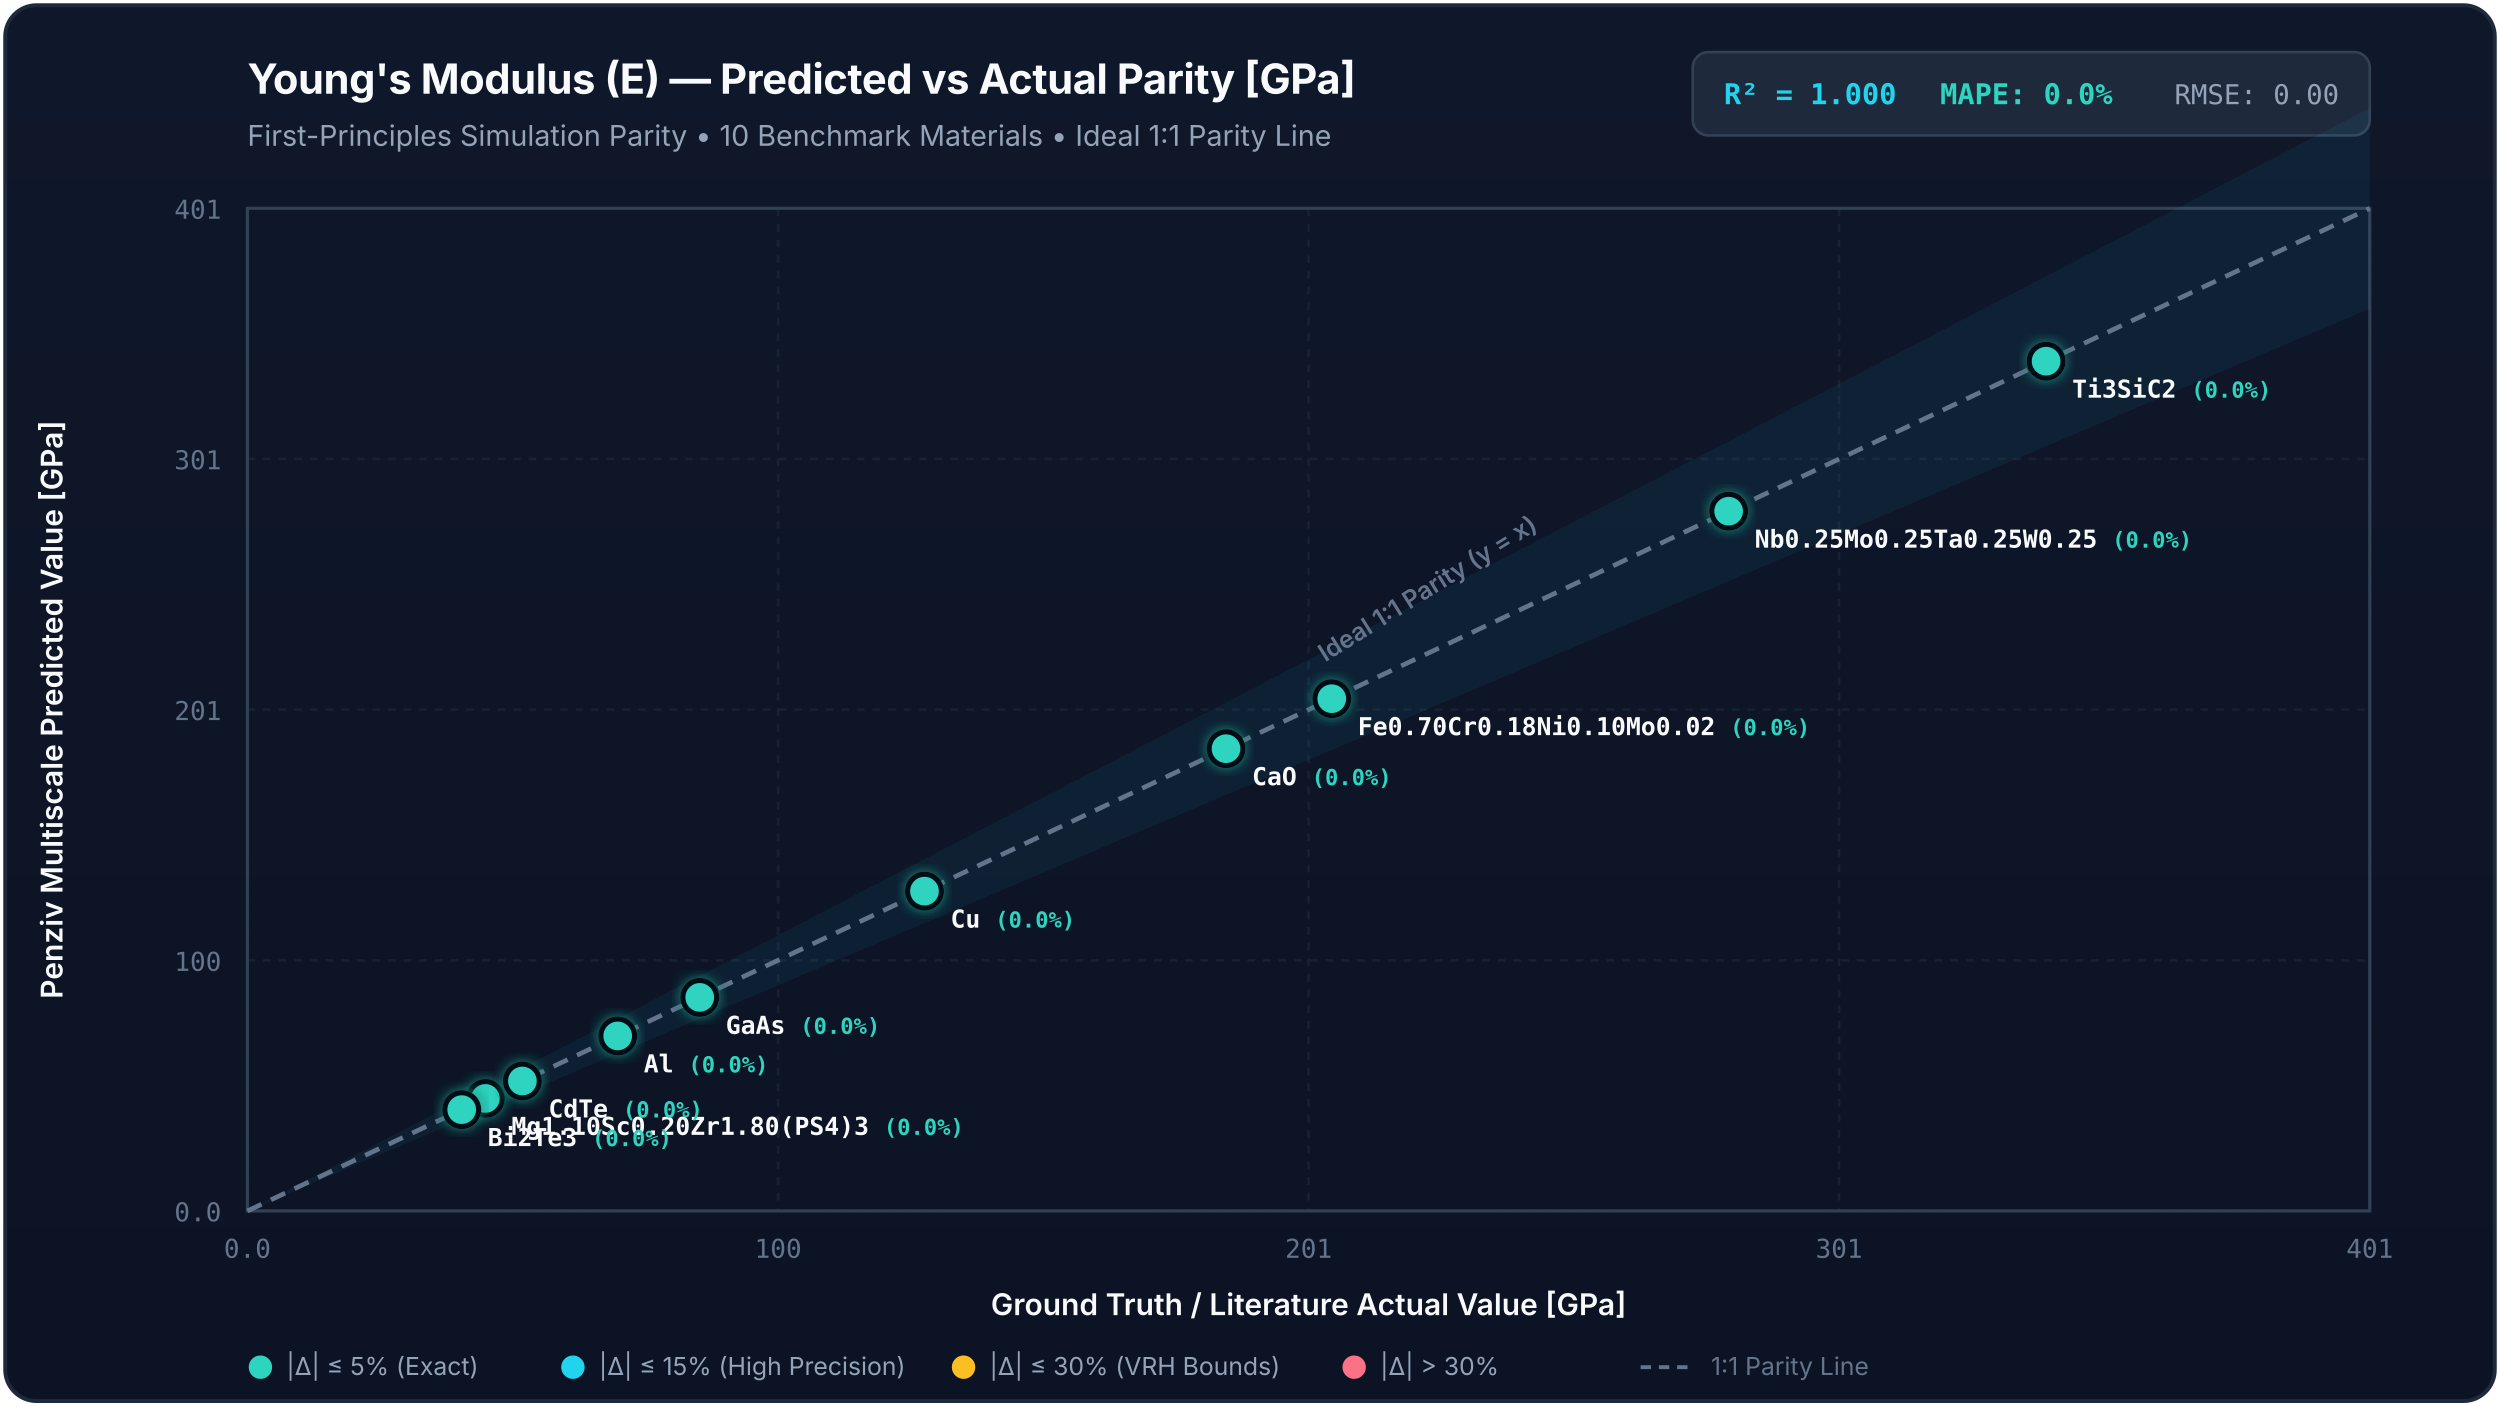
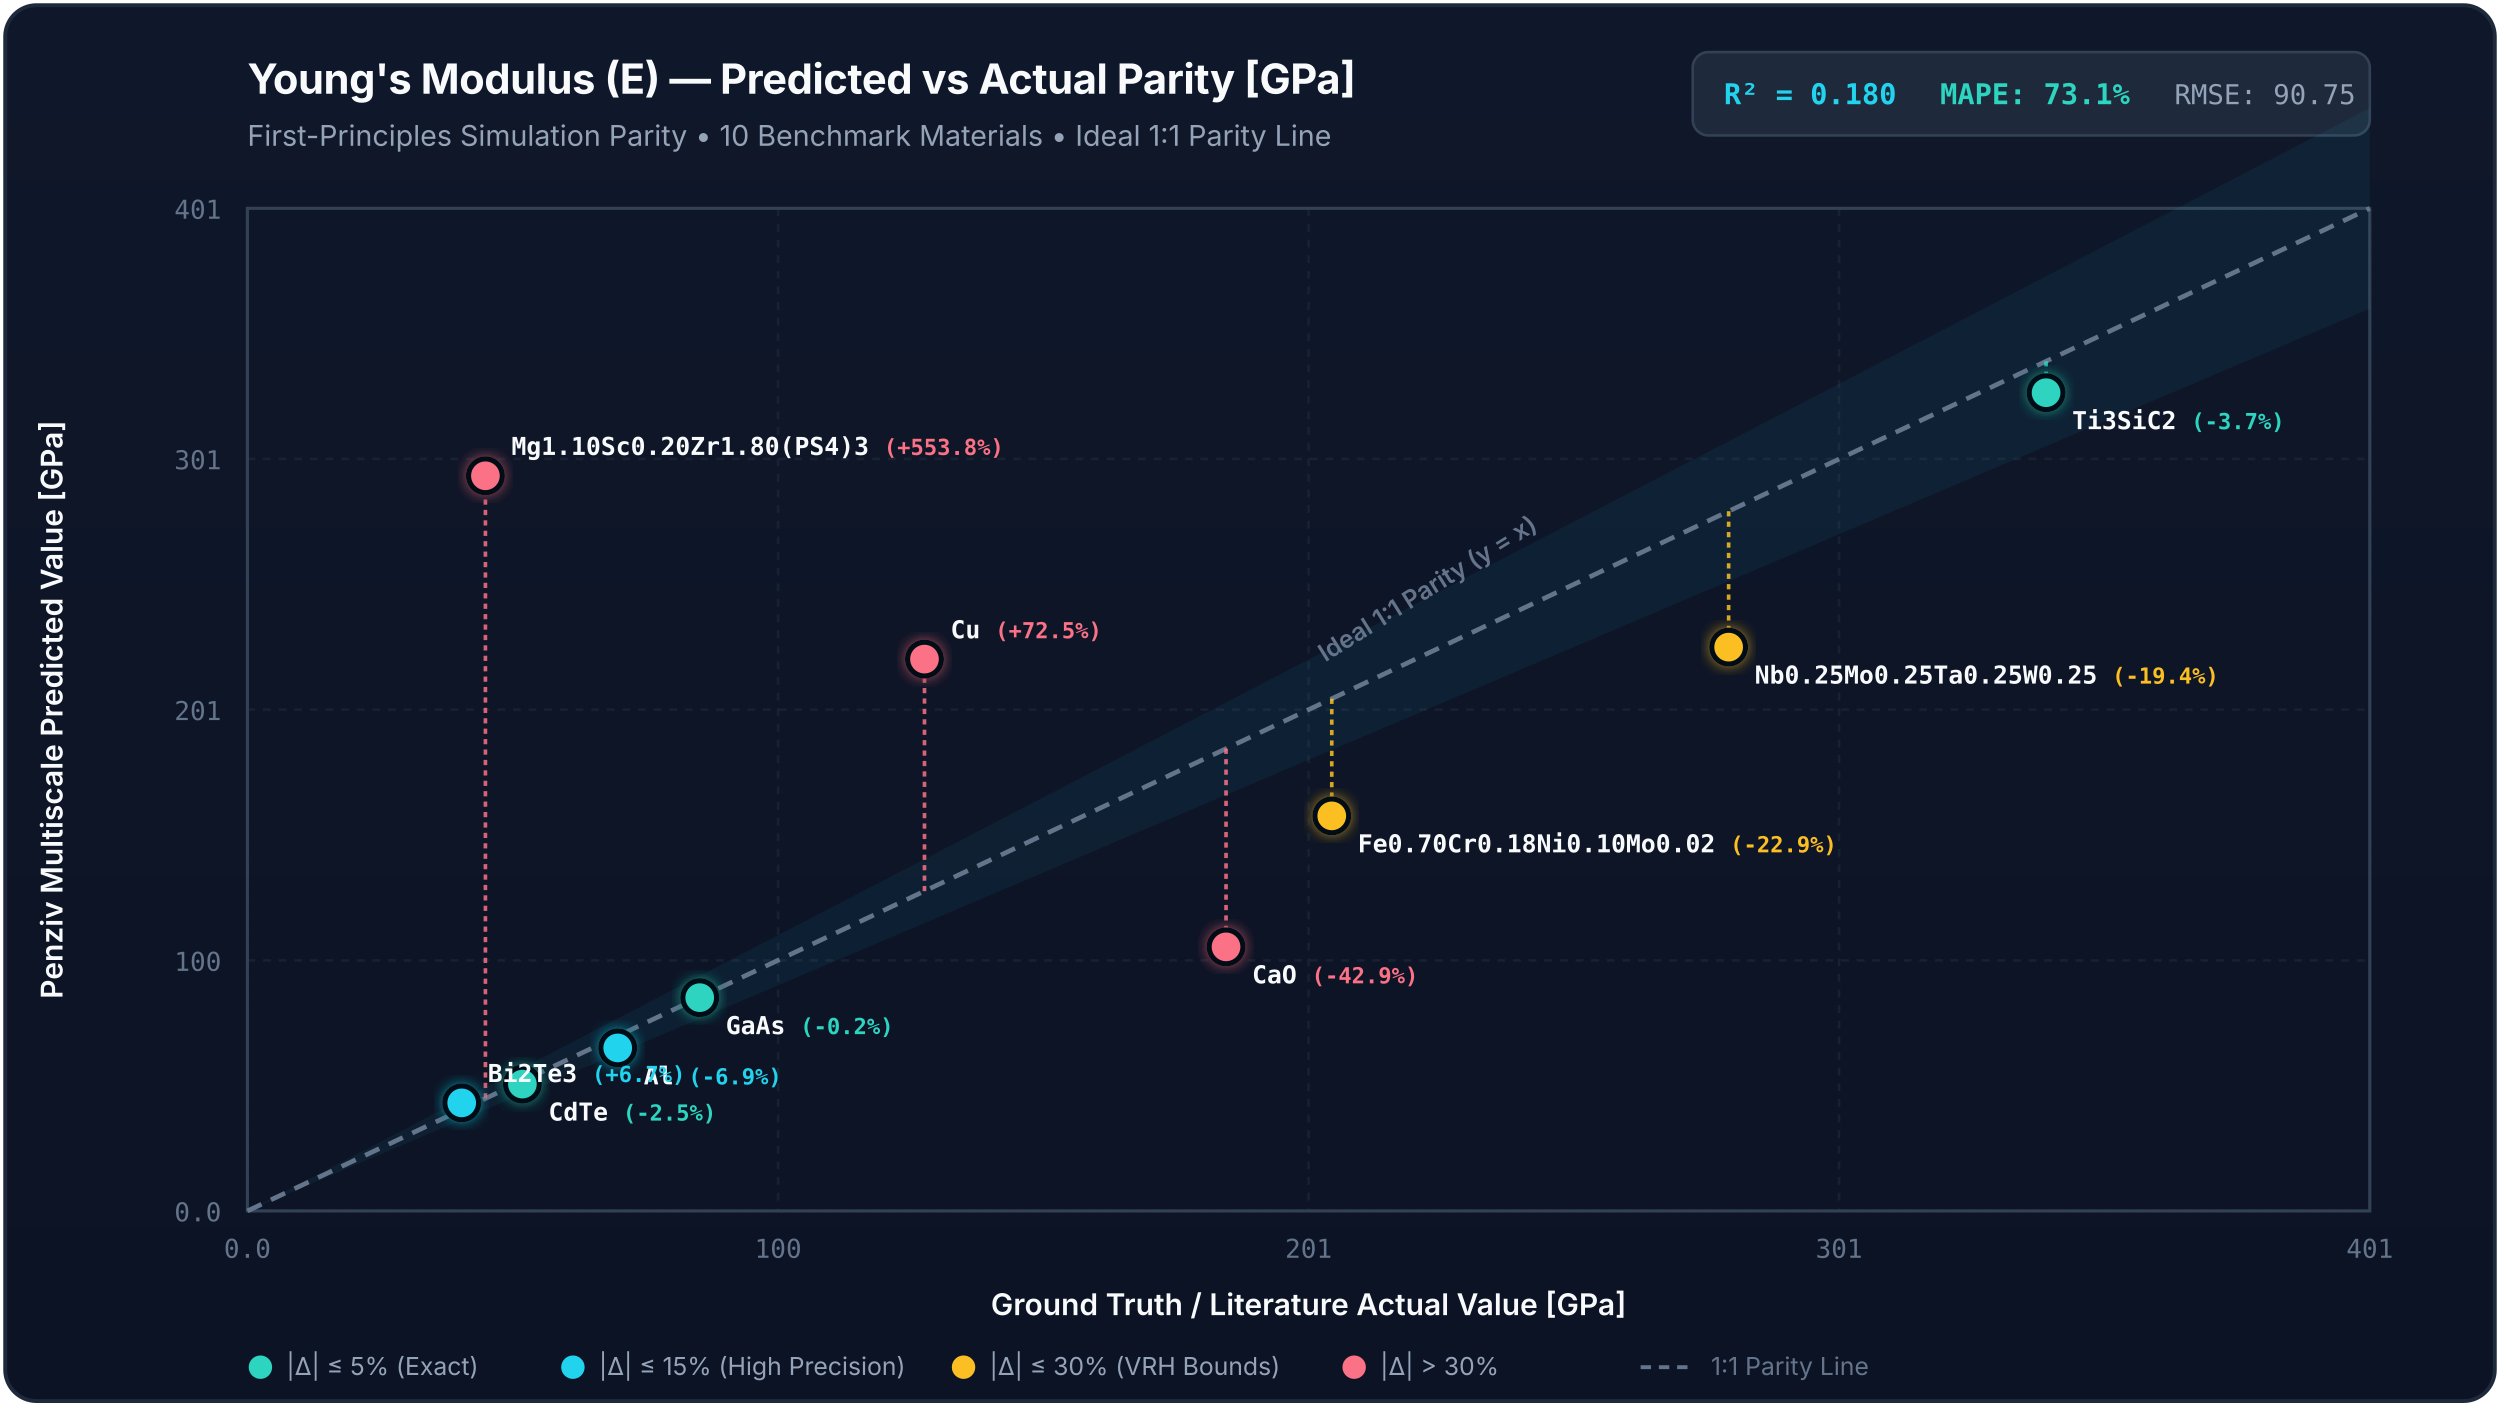
<svg xmlns="http://www.w3.org/2000/svg" viewBox="0 0 960 540" width="100%" height="auto" style="background-color: #040D18; border-radius: 12px; font-family: Inter, -apple-system, sans-serif;">
  <defs>
    <linearGradient id="gradParityCard" x1="0" y1="0" x2="0" y2="1">
      <stop offset="0%" stop-color="#0F172A" />
      <stop offset="100%" stop-color="#0B1324" />
    </linearGradient>
    <filter id="glowEffect" x="-30%" y="-30%" width="160%" height="160%">
      <feGaussianBlur stdDeviation="3" result="blur" />
      <feComposite in="SourceGraphic" in2="blur" operator="over" />
    </filter>
  </defs>
  <rect x="2" y="2" width="956" height="536" rx="12" fill="url(#gradParityCard)" stroke="#1E293B" stroke-width="1.5" />
  <text x="95" y="36" fill="#F8FAFC" font-size="16" font-weight="700" letter-spacing="-0.01em">Young's Modulus (E) — Predicted vs Actual Parity [GPa]</text>
  <text x="95" y="56" fill="#94A3B8" font-size="11">First-Principles Simulation Parity • 10 Benchmark Materials • Ideal 1:1 Parity Line</text>
  <g transform="translate(650, 20)">
    <rect width="260" height="32" rx="6" fill="#1E293B" stroke="#334155" stroke-width="1" />
-     <text x="12" y="20" fill="#22D3EE" font-family="JetBrains Mono, monospace" font-size="11" font-weight="700">R² = 1.000</text>
-     <text x="95" y="20" fill="#2DD4BF" font-family="JetBrains Mono, monospace" font-size="11" font-weight="700">MAPE: 0.0%</text>
-     <text x="185" y="20" fill="#94A3B8" font-family="JetBrains Mono, monospace" font-size="10.5">RMSE: 0.00</text>
+     <text x="12" y="20" fill="#22D3EE" font-family="JetBrains Mono, monospace" font-size="11" font-weight="700">R² = 0.180</text>
+     <text x="95" y="20" fill="#2DD4BF" font-family="JetBrains Mono, monospace" font-size="11" font-weight="700">MAPE: 73.1%</text>
+     <text x="185" y="20" fill="#94A3B8" font-family="JetBrains Mono, monospace" font-size="10.5">RMSE: 90.75</text>
  </g>
  <line x1="95.0" y1="80" x2="95.0" y2="465" stroke="#1E293B" stroke-width="1" stroke-dasharray="3,3" opacity="0.6" />
  <line x1="95" y1="465.0" x2="910" y2="465.0" stroke="#1E293B" stroke-width="1" stroke-dasharray="3,3" opacity="0.6" />
  <text x="85" y="469.0" fill="#64748B" font-family="JetBrains Mono, monospace" font-size="10" text-anchor="end">0.0</text>
  <text x="95.0" y="483.0" fill="#64748B" font-family="JetBrains Mono, monospace" font-size="10" text-anchor="middle">0.0</text>
  <line x1="298.8" y1="80" x2="298.8" y2="465" stroke="#1E293B" stroke-width="1" stroke-dasharray="3,3" opacity="0.6" />
  <line x1="95" y1="368.8" x2="910" y2="368.8" stroke="#1E293B" stroke-width="1" stroke-dasharray="3,3" opacity="0.6" />
  <text x="85" y="372.8" fill="#64748B" font-family="JetBrains Mono, monospace" font-size="10" text-anchor="end">100</text>
  <text x="298.8" y="483.0" fill="#64748B" font-family="JetBrains Mono, monospace" font-size="10" text-anchor="middle">100</text>
  <line x1="502.5" y1="80" x2="502.5" y2="465" stroke="#1E293B" stroke-width="1" stroke-dasharray="3,3" opacity="0.6" />
  <line x1="95" y1="272.5" x2="910" y2="272.5" stroke="#1E293B" stroke-width="1" stroke-dasharray="3,3" opacity="0.6" />
  <text x="85" y="276.5" fill="#64748B" font-family="JetBrains Mono, monospace" font-size="10" text-anchor="end">201</text>
  <text x="502.5" y="483.0" fill="#64748B" font-family="JetBrains Mono, monospace" font-size="10" text-anchor="middle">201</text>
  <line x1="706.2" y1="80" x2="706.2" y2="465" stroke="#1E293B" stroke-width="1" stroke-dasharray="3,3" opacity="0.6" />
  <line x1="95" y1="176.2" x2="910" y2="176.2" stroke="#1E293B" stroke-width="1" stroke-dasharray="3,3" opacity="0.6" />
  <text x="85" y="180.2" fill="#64748B" font-family="JetBrains Mono, monospace" font-size="10" text-anchor="end">301</text>
  <text x="706.2" y="483.0" fill="#64748B" font-family="JetBrains Mono, monospace" font-size="10" text-anchor="middle">301</text>
  <line x1="910.0" y1="80" x2="910.0" y2="465" stroke="#1E293B" stroke-width="1" stroke-dasharray="3,3" opacity="0.6" />
  <line x1="95" y1="80.0" x2="910" y2="80.0" stroke="#1E293B" stroke-width="1" stroke-dasharray="3,3" opacity="0.6" />
  <text x="85" y="84.0" fill="#64748B" font-family="JetBrains Mono, monospace" font-size="10" text-anchor="end">401</text>
  <text x="910.0" y="483.0" fill="#64748B" font-family="JetBrains Mono, monospace" font-size="10" text-anchor="middle">401</text>
  <rect x="95" y="80" width="815" height="385" fill="none" stroke="#334155" stroke-width="1.2" />
  <polygon points="95.0,465.0 910.0,41.5 910.0,118.5 95.0,465.0" fill="#22D3EE" opacity="0.06" />
  <line x1="95.0" y1="465.0" x2="910.0" y2="80.0" stroke="#64748B" stroke-width="1.8" stroke-dasharray="6,4" />
  <text x="517.5" y="260.5" fill="#64748B" font-size="9.5" font-weight="600" transform="rotate(-32 502.5 272.5)">Ideal 1:1 Parity (y = x)</text>
  <text x="502.5" y="505.0" fill="#F8FAFC" font-size="11.5" font-weight="600" text-anchor="middle">Ground Truth / Literature Actual Value  [GPa]</text>
  <text x="24" y="272.5" fill="#F8FAFC" font-size="11.5" font-weight="600" text-anchor="middle" transform="rotate(-90 24 272.5)">Penziv Multiscale Predicted Value  [GPa]</text>
-   <line x1="355.0" y1="342.2" x2="355.0" y2="342.2" stroke="#2DD4BF" stroke-width="1.4" stroke-dasharray="2,2" opacity="0.85" />
-   <circle cx="355.0" cy="342.2" r="6.5" fill="#2DD4BF" stroke="#040D18" stroke-width="2" filter="url(#glowEffect)" />
-   <text x="365.0" y="356.2" fill="#F8FAFC" font-family="JetBrains Mono, monospace" font-size="9.5" font-weight="700" text-anchor="start">Cu <tspan fill="#2DD4BF" font-size="8.5">(0.0%)</tspan>
+   <line x1="355.0" y1="342.2" x2="355.0" y2="253.1" stroke="#FB7185" stroke-width="1.4" stroke-dasharray="2,2" opacity="0.85" />
+   <circle cx="355.0" cy="253.1" r="6.5" fill="#FB7185" stroke="#040D18" stroke-width="2" filter="url(#glowEffect)" />
+   <text x="365.0" y="245.1" fill="#F8FAFC" font-family="JetBrains Mono, monospace" font-size="9.5" font-weight="700" text-anchor="start">Cu <tspan fill="#FB7185" font-size="8.5">(+72.5%)</tspan>
  </text>
-   <line x1="237.2" y1="397.8" x2="237.2" y2="397.8" stroke="#2DD4BF" stroke-width="1.4" stroke-dasharray="2,2" opacity="0.85" />
-   <circle cx="237.2" cy="397.8" r="6.5" fill="#2DD4BF" stroke="#040D18" stroke-width="2" filter="url(#glowEffect)" />
-   <text x="247.2" y="411.8" fill="#F8FAFC" font-family="JetBrains Mono, monospace" font-size="9.5" font-weight="700" text-anchor="start">Al <tspan fill="#2DD4BF" font-size="8.5">(0.0%)</tspan>
+   <line x1="237.2" y1="397.8" x2="237.2" y2="402.4" stroke="#22D3EE" stroke-width="1.4" stroke-dasharray="2,2" opacity="0.85" />
+   <circle cx="237.2" cy="402.4" r="6.5" fill="#22D3EE" stroke="#040D18" stroke-width="2" filter="url(#glowEffect)" />
+   <text x="247.2" y="416.4" fill="#F8FAFC" font-family="JetBrains Mono, monospace" font-size="9.5" font-weight="700" text-anchor="start">Al <tspan fill="#22D3EE" font-size="8.5">(-6.9%)</tspan>
  </text>
-   <line x1="470.8" y1="287.5" x2="470.8" y2="287.5" stroke="#2DD4BF" stroke-width="1.4" stroke-dasharray="2,2" opacity="0.85" />
-   <circle cx="470.8" cy="287.5" r="6.5" fill="#2DD4BF" stroke="#040D18" stroke-width="2" filter="url(#glowEffect)" />
-   <text x="480.8" y="301.5" fill="#F8FAFC" font-family="JetBrains Mono, monospace" font-size="9.5" font-weight="700" text-anchor="start">CaO <tspan fill="#2DD4BF" font-size="8.5">(0.0%)</tspan>
+   <line x1="470.8" y1="287.5" x2="470.8" y2="363.6" stroke="#FB7185" stroke-width="1.4" stroke-dasharray="2,2" opacity="0.85" />
+   <circle cx="470.8" cy="363.6" r="6.5" fill="#FB7185" stroke="#040D18" stroke-width="2" filter="url(#glowEffect)" />
+   <text x="480.8" y="377.6" fill="#F8FAFC" font-family="JetBrains Mono, monospace" font-size="9.5" font-weight="700" text-anchor="start">CaO <tspan fill="#FB7185" font-size="8.5">(-42.9%)</tspan>
  </text>
-   <line x1="511.4" y1="268.3" x2="511.4" y2="268.3" stroke="#2DD4BF" stroke-width="1.4" stroke-dasharray="2,2" opacity="0.85" />
-   <circle cx="511.4" cy="268.3" r="6.5" fill="#2DD4BF" stroke="#040D18" stroke-width="2" filter="url(#glowEffect)" />
-   <text x="521.4" y="282.3" fill="#F8FAFC" font-family="JetBrains Mono, monospace" font-size="9.5" font-weight="700" text-anchor="start">Fe0.70Cr0.18Ni0.10Mo0.02 <tspan fill="#2DD4BF" font-size="8.5">(0.0%)</tspan>
+   <line x1="511.4" y1="268.3" x2="511.4" y2="313.3" stroke="#FBBF24" stroke-width="1.4" stroke-dasharray="2,2" opacity="0.85" />
+   <circle cx="511.4" cy="313.3" r="6.5" fill="#FBBF24" stroke="#040D18" stroke-width="2" filter="url(#glowEffect)" />
+   <text x="521.4" y="327.3" fill="#F8FAFC" font-family="JetBrains Mono, monospace" font-size="9.5" font-weight="700" text-anchor="start">Fe0.70Cr0.18Ni0.10Mo0.02 <tspan fill="#FBBF24" font-size="8.5">(-22.9%)</tspan>
  </text>
-   <line x1="785.7" y1="138.7" x2="785.7" y2="138.7" stroke="#2DD4BF" stroke-width="1.4" stroke-dasharray="2,2" opacity="0.85" />
-   <circle cx="785.7" cy="138.7" r="6.5" fill="#2DD4BF" stroke="#040D18" stroke-width="2" filter="url(#glowEffect)" />
-   <text x="795.7" y="152.7" fill="#F8FAFC" font-family="JetBrains Mono, monospace" font-size="9.5" font-weight="700" text-anchor="start">Ti3SiC2 <tspan fill="#2DD4BF" font-size="8.5">(0.0%)</tspan>
+   <line x1="785.7" y1="138.7" x2="785.7" y2="150.8" stroke="#2DD4BF" stroke-width="1.4" stroke-dasharray="2,2" opacity="0.85" />
+   <circle cx="785.7" cy="150.8" r="6.5" fill="#2DD4BF" stroke="#040D18" stroke-width="2" filter="url(#glowEffect)" />
+   <text x="795.7" y="164.8" fill="#F8FAFC" font-family="JetBrains Mono, monospace" font-size="9.5" font-weight="700" text-anchor="start">Ti3SiC2 <tspan fill="#2DD4BF" font-size="8.5">(-3.7%)</tspan>
  </text>
-   <line x1="663.8" y1="196.3" x2="663.8" y2="196.3" stroke="#2DD4BF" stroke-width="1.4" stroke-dasharray="2,2" opacity="0.85" />
-   <circle cx="663.8" cy="196.3" r="6.5" fill="#2DD4BF" stroke="#040D18" stroke-width="2" filter="url(#glowEffect)" />
-   <text x="673.8" y="210.3" fill="#F8FAFC" font-family="JetBrains Mono, monospace" font-size="9.5" font-weight="700" text-anchor="start">Nb0.25Mo0.25Ta0.25W0.25 <tspan fill="#2DD4BF" font-size="8.5">(0.0%)</tspan>
+   <line x1="663.8" y1="196.3" x2="663.8" y2="248.5" stroke="#FBBF24" stroke-width="1.4" stroke-dasharray="2,2" opacity="0.85" />
+   <circle cx="663.8" cy="248.5" r="6.5" fill="#FBBF24" stroke="#040D18" stroke-width="2" filter="url(#glowEffect)" />
+   <text x="673.8" y="262.5" fill="#F8FAFC" font-family="JetBrains Mono, monospace" font-size="9.5" font-weight="700" text-anchor="start">Nb0.25Mo0.25Ta0.25W0.25 <tspan fill="#FBBF24" font-size="8.5">(-19.4%)</tspan>
  </text>
-   <line x1="186.4" y1="421.8" x2="186.4" y2="421.8" stroke="#2DD4BF" stroke-width="1.4" stroke-dasharray="2,2" opacity="0.85" />
-   <circle cx="186.4" cy="421.8" r="6.5" fill="#2DD4BF" stroke="#040D18" stroke-width="2" filter="url(#glowEffect)" />
-   <text x="196.4" y="435.8" fill="#F8FAFC" font-family="JetBrains Mono, monospace" font-size="9.5" font-weight="700" text-anchor="start">Mg1.10Sc0.20Zr1.80(PS4)3 <tspan fill="#2DD4BF" font-size="8.5">(0.0%)</tspan>
+   <line x1="186.4" y1="421.8" x2="186.4" y2="182.7" stroke="#FB7185" stroke-width="1.4" stroke-dasharray="2,2" opacity="0.85" />
+   <circle cx="186.4" cy="182.7" r="6.5" fill="#FB7185" stroke="#040D18" stroke-width="2" filter="url(#glowEffect)" />
+   <text x="196.4" y="174.7" fill="#F8FAFC" font-family="JetBrains Mono, monospace" font-size="9.5" font-weight="700" text-anchor="start">Mg1.10Sc0.20Zr1.80(PS4)3 <tspan fill="#FB7185" font-size="8.5">(+553.8%)</tspan>
  </text>
-   <line x1="268.7" y1="383.0" x2="268.7" y2="383.0" stroke="#2DD4BF" stroke-width="1.4" stroke-dasharray="2,2" opacity="0.85" />
-   <circle cx="268.7" cy="383.0" r="6.5" fill="#2DD4BF" stroke="#040D18" stroke-width="2" filter="url(#glowEffect)" />
-   <text x="278.7" y="397.0" fill="#F8FAFC" font-family="JetBrains Mono, monospace" font-size="9.5" font-weight="700" text-anchor="start">GaAs <tspan fill="#2DD4BF" font-size="8.5">(0.0%)</tspan>
+   <line x1="268.7" y1="383.0" x2="268.7" y2="383.1" stroke="#2DD4BF" stroke-width="1.4" stroke-dasharray="2,2" opacity="0.85" />
+   <circle cx="268.7" cy="383.1" r="6.5" fill="#2DD4BF" stroke="#040D18" stroke-width="2" filter="url(#glowEffect)" />
+   <text x="278.7" y="397.1" fill="#F8FAFC" font-family="JetBrains Mono, monospace" font-size="9.5" font-weight="700" text-anchor="start">GaAs <tspan fill="#2DD4BF" font-size="8.5">(-0.2%)</tspan>
  </text>
-   <line x1="200.6" y1="415.1" x2="200.6" y2="415.1" stroke="#2DD4BF" stroke-width="1.4" stroke-dasharray="2,2" opacity="0.85" />
-   <circle cx="200.6" cy="415.1" r="6.5" fill="#2DD4BF" stroke="#040D18" stroke-width="2" filter="url(#glowEffect)" />
-   <text x="210.6" y="429.1" fill="#F8FAFC" font-family="JetBrains Mono, monospace" font-size="9.5" font-weight="700" text-anchor="start">CdTe <tspan fill="#2DD4BF" font-size="8.5">(0.0%)</tspan>
+   <line x1="200.6" y1="415.1" x2="200.6" y2="416.3" stroke="#2DD4BF" stroke-width="1.4" stroke-dasharray="2,2" opacity="0.85" />
+   <circle cx="200.6" cy="416.3" r="6.5" fill="#2DD4BF" stroke="#040D18" stroke-width="2" filter="url(#glowEffect)" />
+   <text x="210.6" y="430.3" fill="#F8FAFC" font-family="JetBrains Mono, monospace" font-size="9.5" font-weight="700" text-anchor="start">CdTe <tspan fill="#2DD4BF" font-size="8.5">(-2.5%)</tspan>
  </text>
-   <line x1="177.3" y1="426.1" x2="177.3" y2="426.1" stroke="#2DD4BF" stroke-width="1.4" stroke-dasharray="2,2" opacity="0.85" />
-   <circle cx="177.3" cy="426.1" r="6.5" fill="#2DD4BF" stroke="#040D18" stroke-width="2" filter="url(#glowEffect)" />
-   <text x="187.3" y="440.1" fill="#F8FAFC" font-family="JetBrains Mono, monospace" font-size="9.5" font-weight="700" text-anchor="start">Bi2Te3 <tspan fill="#2DD4BF" font-size="8.5">(0.0%)</tspan>
+   <line x1="177.3" y1="426.1" x2="177.3" y2="423.5" stroke="#22D3EE" stroke-width="1.4" stroke-dasharray="2,2" opacity="0.85" />
+   <circle cx="177.3" cy="423.5" r="6.5" fill="#22D3EE" stroke="#040D18" stroke-width="2" filter="url(#glowEffect)" />
+   <text x="187.3" y="415.5" fill="#F8FAFC" font-family="JetBrains Mono, monospace" font-size="9.5" font-weight="700" text-anchor="start">Bi2Te3 <tspan fill="#22D3EE" font-size="8.5">(+6.7%)</tspan>
  </text>
  <g transform="translate(95, 528)" font-size="9.5">
    <circle cx="5" cy="-3" r="4.5" fill="#2DD4BF" />
    <text x="15" y="0" fill="#94A3B8">|Δ| ≤ 5% (Exact)</text>
    <circle cx="125" cy="-3" r="4.5" fill="#22D3EE" />
    <text x="135" y="0" fill="#94A3B8">|Δ| ≤ 15% (High Precision)</text>
    <circle cx="275" cy="-3" r="4.5" fill="#FBBF24" />
    <text x="285" y="0" fill="#94A3B8">|Δ| ≤ 30% (VRH Bounds)</text>
    <circle cx="425" cy="-3" r="4.5" fill="#FB7185" />
    <text x="435" y="0" fill="#94A3B8">|Δ| &gt; 30%</text>
    <line x1="535" y1="-3" x2="555" y2="-3" stroke="#64748B" stroke-dasharray="4,3" stroke-width="1.5" />
    <text x="562" y="0" fill="#64748B">1:1 Parity Line</text>
  </g>
</svg>
